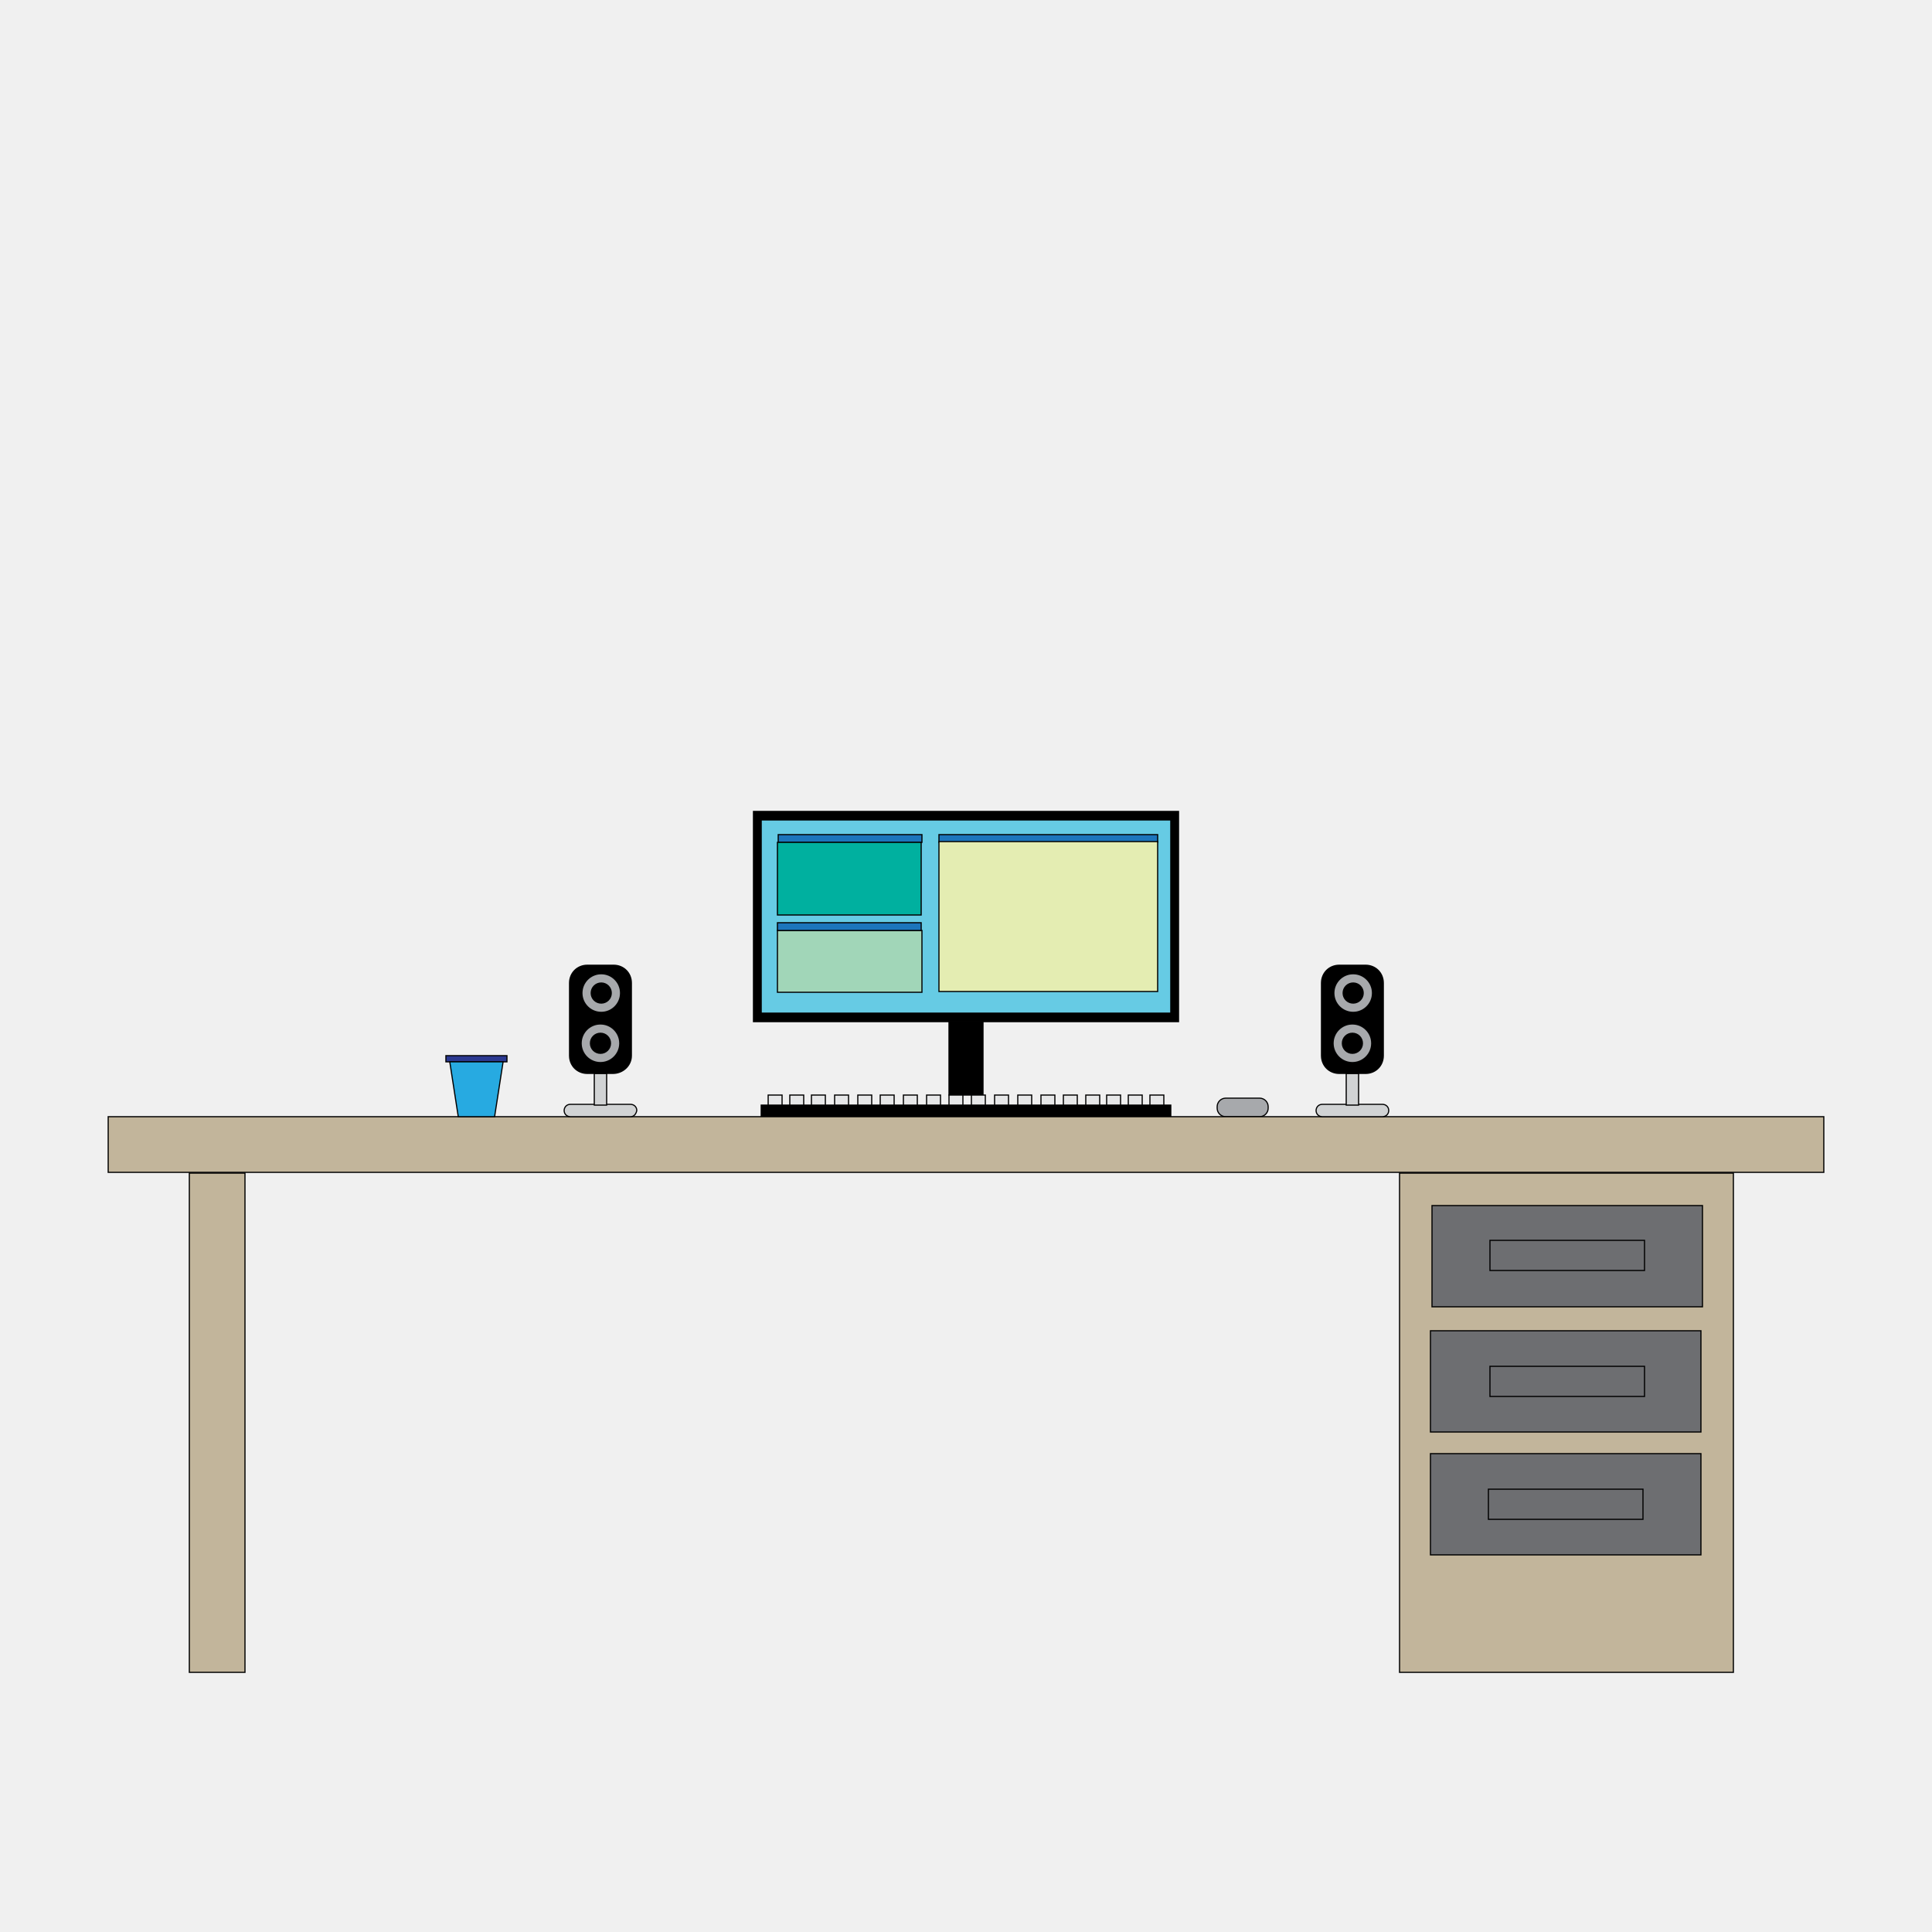
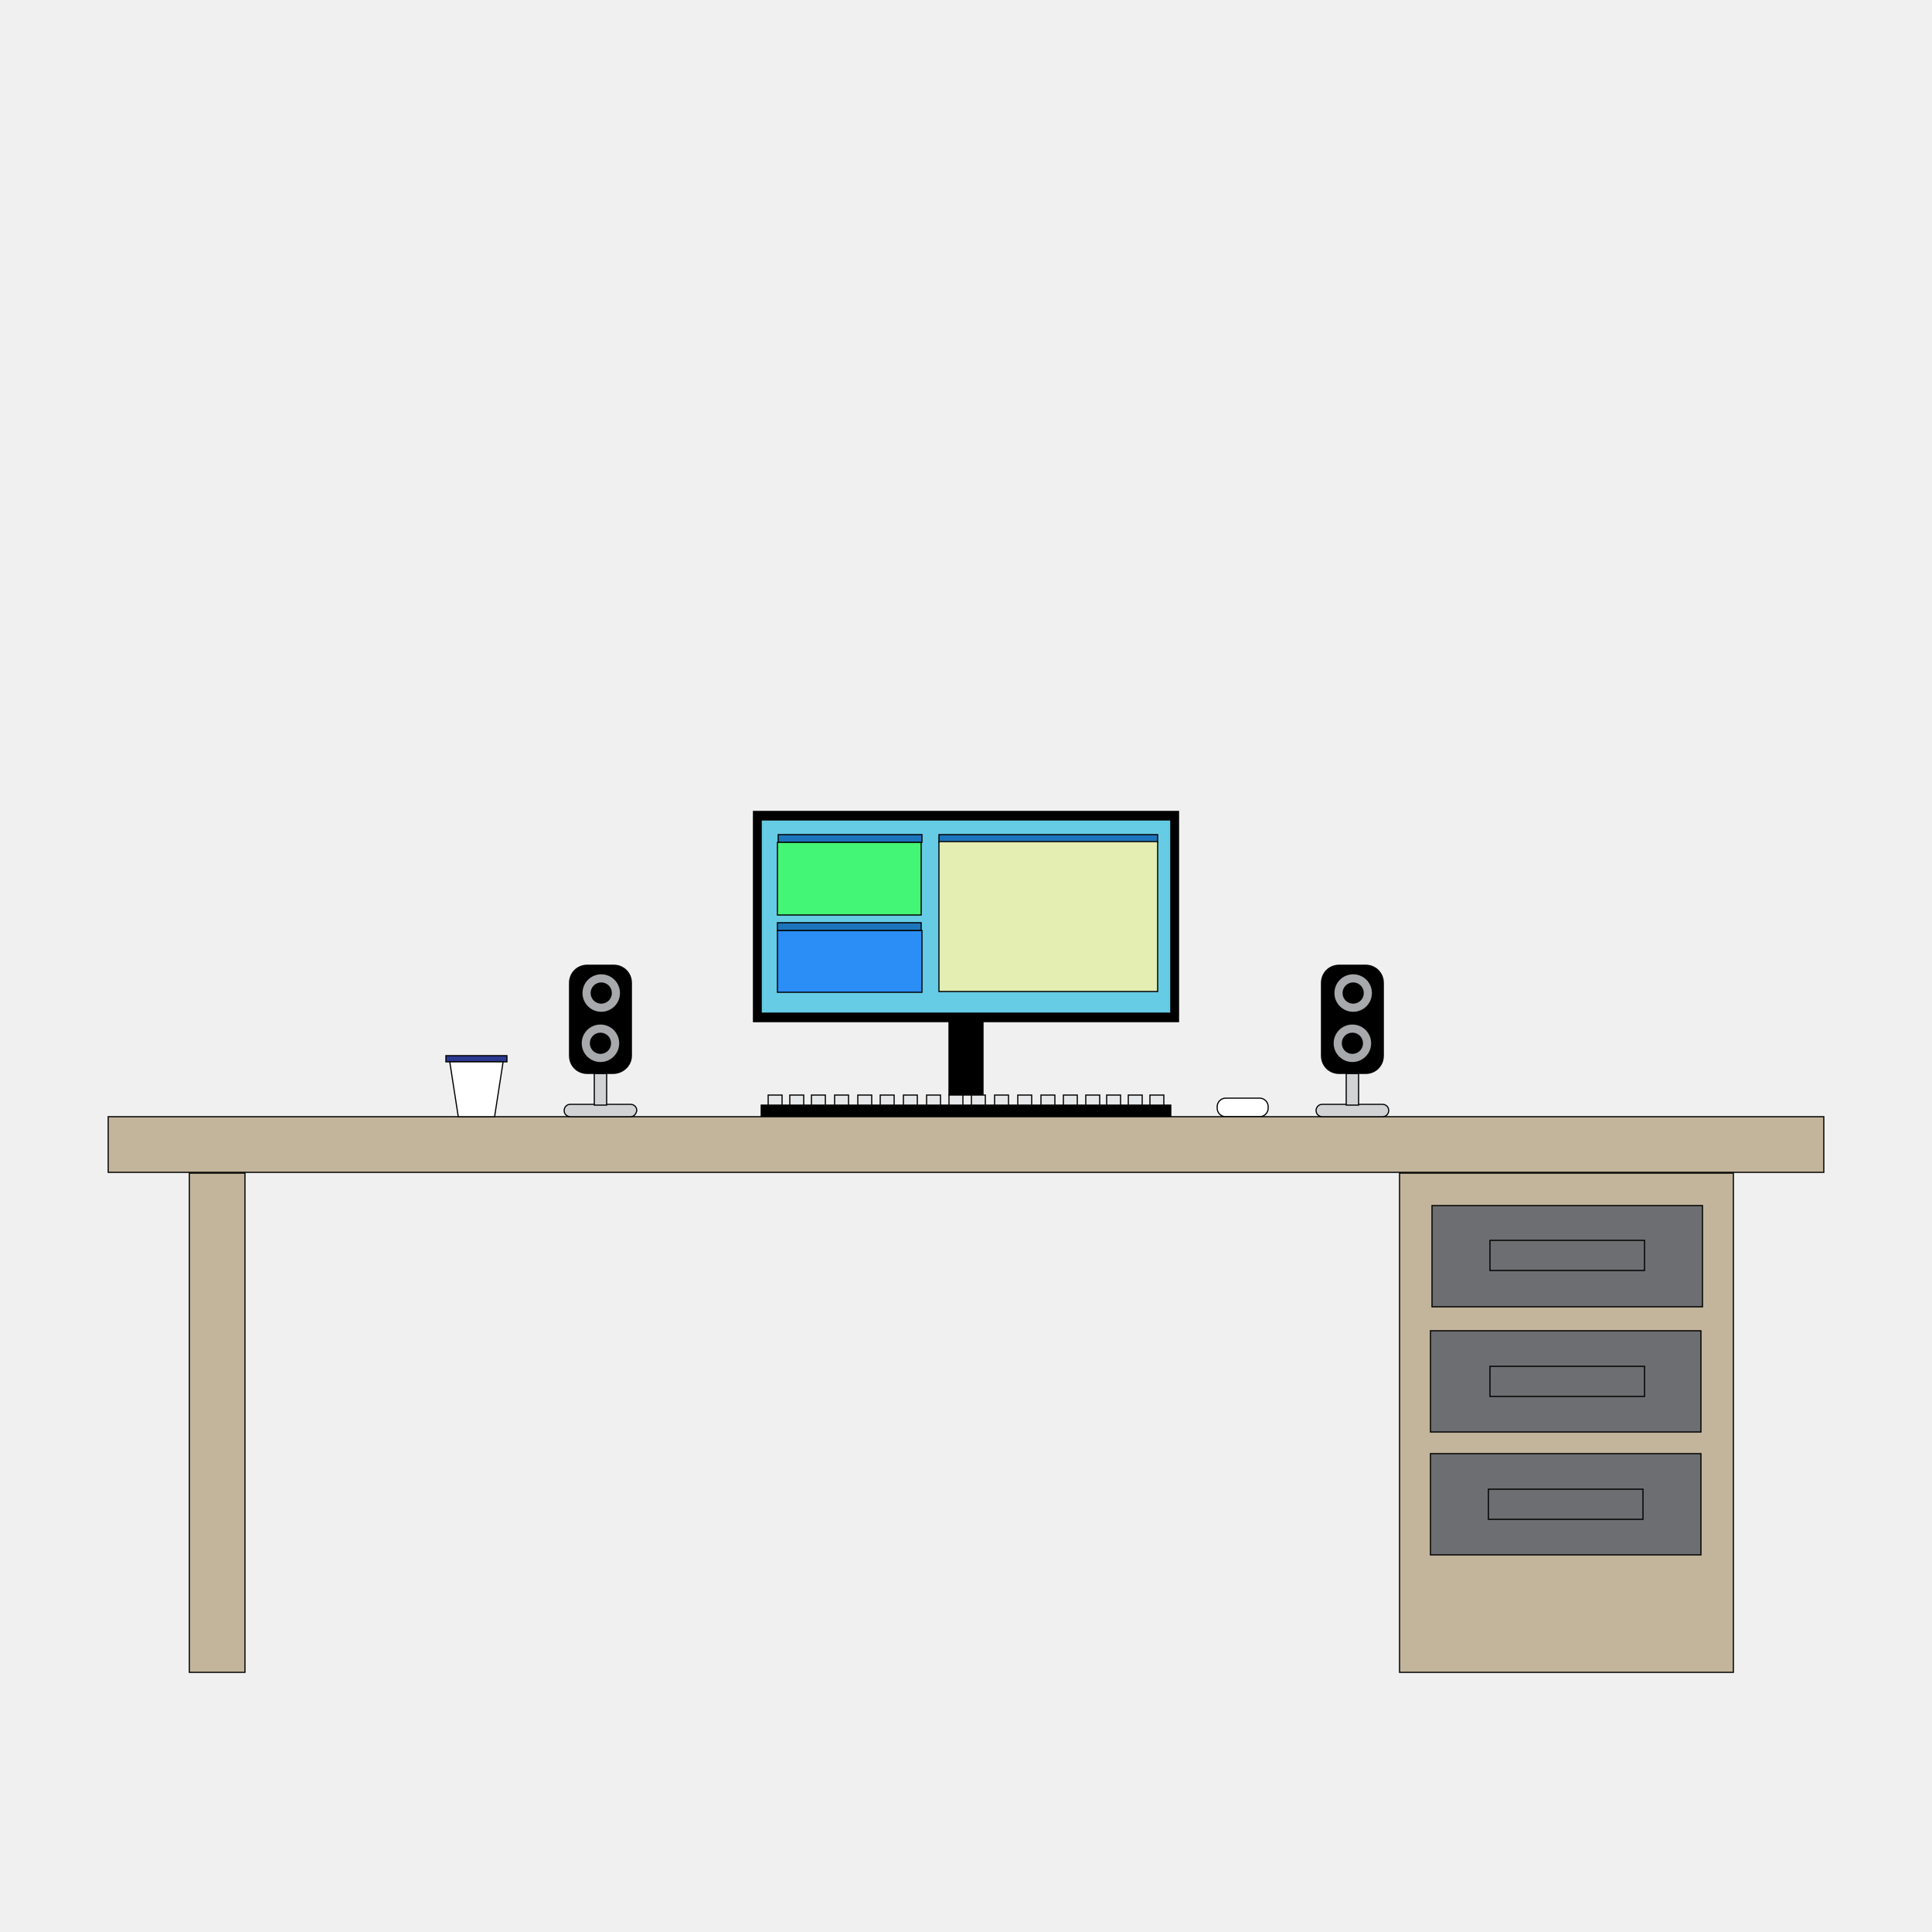
- <svg xmlns="http://www.w3.org/2000/svg" version="1.1" x="0px" y="0px" viewBox="0 0 250 250" enable-background="new 0 0 250 250" xml:space="preserve">
+ <svg xmlns="http://www.w3.org/2000/svg" xmlns:ns1="adobe:ns:meta/" version="1.1" x="0px" y="0px" viewBox="0 0 250 250" enable-background="new 0 0 250 250" xml:space="preserve">
+   <ns1:xmpmeta ns1:xmptk="Adobe XMP Core 5.6-c011 79.156289, 2014/03/31-23:39:12        ">
+    </ns1:xmpmeta>
  <g id="desk-drawer">
    <rect x="181.1" y="151.8" fill="#C2B59B" stroke="#000000" stroke-width="0.15" stroke-miterlimit="10" width="43.2" height="64.6" />
  </g>
  <g id="left-leg">
    <rect x="24.5" y="151.8" fill="#C2B59B" stroke="#000000" stroke-width="0.15" stroke-miterlimit="10" width="7.2" height="64.6" />
  </g>
  <g id="desk-drawer3">
    <rect x="185.1" y="188.1" fill="#6D6E71" stroke="#000000" stroke-width="0.15" stroke-miterlimit="10" width="35" height="13.1" />
  </g>
  <g id="desk-drawer2">
    <rect x="185.1" y="172.2" fill="#6D6E71" stroke="#000000" stroke-width="0.15" stroke-miterlimit="10" width="35" height="13.1" />
  </g>
  <g id="desk-drawer1">
    <rect x="185.3" y="156" fill="#6D6E71" stroke="#000000" stroke-width="0.15" stroke-miterlimit="10" width="35" height="13.1" />
  </g>
  <g id="desk-handle3">
    <rect x="192.6" y="192.7" fill="#6D6E71" stroke="#000000" stroke-width="0.15" stroke-miterlimit="10" width="20" height="3.9" />
  </g>
  <g id="desk-handle2">
    <rect x="192.8" y="176.8" fill="#6D6E71" stroke="#000000" stroke-width="0.15" stroke-miterlimit="10" width="20" height="3.9" />
  </g>
  <g id="desk-handle1">
    <rect x="192.8" y="160.5" fill="#6D6E71" stroke="#000000" stroke-width="0.15" stroke-miterlimit="10" width="20" height="3.9" />
  </g>
  <g id="monitor-neck">
    <rect x="122.8" y="132.2" stroke="#010101" stroke-width="0.15" stroke-miterlimit="10" width="4.4" height="9.5" />
  </g>
-   <g id="monitor-outer_1_">
-     <rect id="monitor-outer" x="97.5" y="105" stroke="#010101" stroke-width="0.15" stroke-miterlimit="10" width="55" height="27.2" />
+   <g id="monitor-outer">
+     <rect x="97.5" y="105" stroke="#010101" stroke-width="0.15" stroke-miterlimit="10" width="55" height="27.2" />
  </g>
  <g id="monitor-background">
    <rect x="98.5" y="106.1" fill="#66CBE4" stroke="#010101" stroke-width="0.15" stroke-miterlimit="10" width="53" height="25" />
  </g>
-   <g id="windows">
-     <g id="bottom-left-window">
-       <rect x="100.6" y="120.4" fill="#A1D6B8" stroke="#010101" stroke-width="0.15" stroke-miterlimit="10" width="18.7" height="8" />
-       <rect x="100.6" y="119.4" fill="#1C75BC" stroke="#010101" stroke-width="0.15" stroke-miterlimit="10" width="18.6" height="1" />
-     </g>
-     <g id="big-window">
-       <rect x="121.5" y="108" fill="#1C75BC" stroke="#010101" stroke-width="0.15" stroke-miterlimit="10" width="28.3" height="1" />
-       <rect x="121.5" y="108.9" fill="#E4EDB2" stroke="#010101" stroke-width="0.15" stroke-miterlimit="10" width="28.3" height="19.4" />
-     </g>
-     <g id="top-left-window">
-       <rect x="100.7" y="108" fill="#1C75BC" stroke="#010101" stroke-width="0.15" stroke-miterlimit="10" width="18.6" height="1" />
-       <rect x="100.6" y="109" fill="#00B09F" stroke="#010101" stroke-width="0.15" stroke-miterlimit="10" width="18.6" height="9.4" />
-     </g>
+   <g id="bottom-left-window">
+     <rect x="100.6" y="120.4" fill="#2B8EF7" stroke="#010101" stroke-width="0.15" stroke-miterlimit="10" width="18.7" height="8" />
+     <rect x="100.6" y="119.4" fill="#1C75BC" stroke="#010101" stroke-width="0.15" stroke-miterlimit="10" width="18.6" height="1" />
+   </g>
+   <g id="big-window">
+     <rect x="121.5" y="108" fill="#1C75BC" stroke="#010101" stroke-width="0.15" stroke-miterlimit="10" width="28.3" height="1" />
+     <rect x="121.5" y="108.9" fill="#E4EDB2" stroke="#010101" stroke-width="0.15" stroke-miterlimit="10" width="28.3" height="19.4" />
+   </g>
+   <g id="top-left-window">
+     <rect x="100.7" y="108" fill="#1C75BC" stroke="#010101" stroke-width="0.15" stroke-miterlimit="10" width="18.6" height="1" />
+     <rect x="100.6" y="109" fill="#44F675" stroke="#010101" stroke-width="0.15" stroke-miterlimit="10" width="18.6" height="9.4" />
  </g>
  <g id="keyboard">
    <rect x="98.5" y="143" stroke="#010101" stroke-width="0.15" stroke-miterlimit="10" width="53" height="1.5" />
  </g>
-   <g id="key18">
-     <rect x="148.8" y="141.7" fill="#E6E7E8" stroke="#010101" stroke-width="0.15" stroke-miterlimit="10" width="1.8" height="1.3" />
-   </g>
-   <g id="key17">
-     <rect x="146" y="141.7" fill="#E6E7E8" stroke="#010101" stroke-width="0.15" stroke-miterlimit="10" width="1.8" height="1.3" />
-   </g>
-   <g id="key16">
-     <rect x="143.2" y="141.7" fill="#E6E7E8" stroke="#010101" stroke-width="0.15" stroke-miterlimit="10" width="1.8" height="1.3" />
-   </g>
-   <g id="key15">
-     <rect x="140.5" y="141.7" fill="#E6E7E8" stroke="#010101" stroke-width="0.15" stroke-miterlimit="10" width="1.8" height="1.3" />
-   </g>
-   <g id="key14">
-     <rect x="137.6" y="141.7" fill="#E6E7E8" stroke="#010101" stroke-width="0.15" stroke-miterlimit="10" width="1.8" height="1.3" />
-   </g>
-   <g id="key13">
-     <rect x="134.7" y="141.7" fill="#E6E7E8" stroke="#010101" stroke-width="0.15" stroke-miterlimit="10" width="1.8" height="1.3" />
-   </g>
-   <g id="key12">
-     <rect x="131.7" y="141.7" fill="#E6E7E8" stroke="#010101" stroke-width="0.15" stroke-miterlimit="10" width="1.8" height="1.3" />
-   </g>
-   <g id="key11">
-     <rect x="128.7" y="141.7" fill="#E6E7E8" stroke="#010101" stroke-width="0.15" stroke-miterlimit="10" width="1.8" height="1.3" />
-   </g>
-   <g id="key10">
-     <rect x="125.7" y="141.7" fill="#E6E7E8" stroke="#010101" stroke-width="0.15" stroke-miterlimit="10" width="1.8" height="1.3" />
-   </g>
-   <g id="key9">
-     <rect x="122.8" y="141.7" fill="#E6E7E8" stroke="#010101" stroke-width="0.15" stroke-miterlimit="10" width="1.8" height="1.3" />
-   </g>
-   <g id="key8">
-     <rect x="119.9" y="141.7" fill="#E6E7E8" stroke="#010101" stroke-width="0.15" stroke-miterlimit="10" width="1.8" height="1.3" />
-   </g>
-   <g id="key7">
-     <rect x="116.9" y="141.7" fill="#E6E7E8" stroke="#010101" stroke-width="0.15" stroke-miterlimit="10" width="1.8" height="1.3" />
-   </g>
-   <g id="key6">
-     <rect x="113.9" y="141.7" fill="#E6E7E8" stroke="#010101" stroke-width="0.15" stroke-miterlimit="10" width="1.8" height="1.3" />
-   </g>
-   <g id="key5">
-     <rect x="111" y="141.7" fill="#E6E7E8" stroke="#010101" stroke-width="0.15" stroke-miterlimit="10" width="1.8" height="1.3" />
-   </g>
-   <g id="key4">
-     <rect x="108" y="141.7" fill="#E6E7E8" stroke="#010101" stroke-width="0.15" stroke-miterlimit="10" width="1.8" height="1.3" />
-   </g>
-   <g id="key3">
-     <rect x="105" y="141.7" fill="#E6E7E8" stroke="#010101" stroke-width="0.15" stroke-miterlimit="10" width="1.8" height="1.3" />
-   </g>
-   <g id="key2">
-     <rect x="102.2" y="141.7" fill="#E6E7E8" stroke="#010101" stroke-width="0.15" stroke-miterlimit="10" width="1.8" height="1.3" />
-   </g>
-   <g id="key1">
-     <rect x="99.4" y="141.7" fill="#E6E7E8" stroke="#010101" stroke-width="0.15" stroke-miterlimit="10" width="1.8" height="1.3" />
+   <g id="keys">
+     <g id="key18">
+       <rect x="148.8" y="141.7" fill="#E6E7E8" stroke="#010101" stroke-width="0.15" stroke-miterlimit="10" width="1.8" height="1.3" />
+     </g>
+     <g id="key17">
+       <rect x="146" y="141.7" fill="#E6E7E8" stroke="#010101" stroke-width="0.15" stroke-miterlimit="10" width="1.8" height="1.3" />
+     </g>
+     <g id="key16">
+       <rect x="143.2" y="141.7" fill="#E6E7E8" stroke="#010101" stroke-width="0.15" stroke-miterlimit="10" width="1.8" height="1.3" />
+     </g>
+     <g id="key15">
+       <rect x="140.5" y="141.7" fill="#E6E7E8" stroke="#010101" stroke-width="0.15" stroke-miterlimit="10" width="1.8" height="1.3" />
+     </g>
+     <g id="key14">
+       <rect x="137.6" y="141.7" fill="#E6E7E8" stroke="#010101" stroke-width="0.15" stroke-miterlimit="10" width="1.8" height="1.3" />
+     </g>
+     <g id="key13">
+       <rect x="134.7" y="141.7" fill="#E6E7E8" stroke="#010101" stroke-width="0.15" stroke-miterlimit="10" width="1.8" height="1.3" />
+     </g>
+     <g id="key12">
+       <rect x="131.7" y="141.7" fill="#E6E7E8" stroke="#010101" stroke-width="0.15" stroke-miterlimit="10" width="1.8" height="1.3" />
+     </g>
+     <g id="key11">
+       <rect x="128.7" y="141.7" fill="#E6E7E8" stroke="#010101" stroke-width="0.15" stroke-miterlimit="10" width="1.8" height="1.3" />
+     </g>
+     <g id="key10">
+       <rect x="125.7" y="141.7" fill="#E6E7E8" stroke="#010101" stroke-width="0.15" stroke-miterlimit="10" width="1.8" height="1.3" />
+     </g>
+     <g id="key9">
+       <rect x="122.8" y="141.7" fill="#E6E7E8" stroke="#010101" stroke-width="0.15" stroke-miterlimit="10" width="1.8" height="1.3" />
+     </g>
+     <g id="key8">
+       <rect x="119.9" y="141.7" fill="#E6E7E8" stroke="#010101" stroke-width="0.15" stroke-miterlimit="10" width="1.8" height="1.3" />
+     </g>
+     <g id="key7">
+       <rect x="116.9" y="141.7" fill="#E6E7E8" stroke="#010101" stroke-width="0.15" stroke-miterlimit="10" width="1.8" height="1.3" />
+     </g>
+     <g id="key6">
+       <rect x="113.9" y="141.7" fill="#E6E7E8" stroke="#010101" stroke-width="0.15" stroke-miterlimit="10" width="1.8" height="1.3" />
+     </g>
+     <g id="key5">
+       <rect x="111" y="141.7" fill="#E6E7E8" stroke="#010101" stroke-width="0.15" stroke-miterlimit="10" width="1.8" height="1.3" />
+     </g>
+     <g id="key4">
+       <rect x="108" y="141.7" fill="#E6E7E8" stroke="#010101" stroke-width="0.15" stroke-miterlimit="10" width="1.8" height="1.3" />
+     </g>
+     <g id="key3">
+       <rect x="105" y="141.7" fill="#E6E7E8" stroke="#010101" stroke-width="0.15" stroke-miterlimit="10" width="1.8" height="1.3" />
+     </g>
+     <g id="key2">
+       <rect x="102.2" y="141.7" fill="#E6E7E8" stroke="#010101" stroke-width="0.15" stroke-miterlimit="10" width="1.8" height="1.3" />
+     </g>
+     <g id="key1">
+       <rect x="99.4" y="141.7" fill="#E6E7E8" stroke="#010101" stroke-width="0.15" stroke-miterlimit="10" width="1.8" height="1.3" />
+     </g>
  </g>
  <g id="mouse">
-     <path fill="#A7A9AC" stroke="#010101" stroke-width="0.15" stroke-miterlimit="10" d="M163,144.5h-4.4c-0.6,0-1.1-0.5-1.1-1.1v-0.2   c0-0.6,0.5-1.1,1.1-1.1h4.4c0.6,0,1.1,0.5,1.1,1.1v0.2C164.1,144,163.6,144.5,163,144.5z" />
+     <path fill="#FFFFFF" stroke="#010101" stroke-width="0.15" stroke-miterlimit="10" d="M163,144.5h-4.4c-0.6,0-1.1-0.5-1.1-1.1v-0.2   c0-0.6,0.5-1.1,1.1-1.1h4.4c0.6,0,1.1,0.5,1.1,1.1v0.2C164.1,144,163.6,144.5,163,144.5z" />
  </g>
-   <g id="right-leg">
- </g>
-   <g id="desktop_1_">
-     <rect id="_x3C_Rectangle_x3E_" x="14" y="144.5" fill="#C2B59B" stroke="#000000" stroke-width="0.15" stroke-miterlimit="10" width="222" height="7.2" />
+   <g id="desktop">
+     <rect x="14" y="144.5" fill="#C2B59B" stroke="#000000" stroke-width="0.15" stroke-miterlimit="10" width="222" height="7.2" />
  </g>
  <g id="right-speaker">
    <path fill="#D1D3D4" stroke="#010101" stroke-width="0.15" stroke-miterlimit="10" d="M178.9,144.5h-7.8c-0.4,0-0.8-0.3-0.8-0.8   l0,0c0-0.4,0.3-0.8,0.8-0.8h7.8c0.4,0,0.8,0.3,0.8,0.8l0,0C179.7,144.2,179.3,144.5,178.9,144.5z" />
    <rect x="174.2" y="138.9" fill="#D1D3D4" stroke="#010101" stroke-width="0.15" stroke-miterlimit="10" width="1.6" height="4.1" />
    <path stroke="#010101" stroke-width="0.15" stroke-miterlimit="10" d="M176.7,138.9h-3.4c-1.3,0-2.3-1-2.3-2.3v-9.4   c0-1.3,1-2.3,2.3-2.3h3.4c1.3,0,2.3,1,2.3,2.3v9.4C179,137.9,178,138.9,176.7,138.9z" />
    <circle fill="#A7A9AC" stroke="#010101" stroke-width="0.15" stroke-miterlimit="10" cx="175.1" cy="128.5" r="2.5" />
    <circle fill="#A7A9AC" stroke="#010101" stroke-width="0.15" stroke-miterlimit="10" cx="175" cy="135" r="2.5" />
    <circle stroke="#010101" stroke-width="0.15" stroke-miterlimit="10" cx="175.1" cy="128.5" r="1.3" />
    <circle stroke="#010101" stroke-width="0.15" stroke-miterlimit="10" cx="175" cy="135" r="1.3" />
  </g>
  <g id="cup">
    <g id="cup-top">
      <rect x="57.7" y="136.6" fill="#2B3990" stroke="#010101" stroke-width="0.15" stroke-miterlimit="10" width="7.9" height="0.8" />
    </g>
    <g id="cup-bottom">
-       <polygon fill="#27AAE1" stroke="#010101" stroke-width="0.15" stroke-miterlimit="10" points="58.2,137.4 65.1,137.4 64,144.5     59.3,144.5   " />
+       <polygon fill="#FFFFFF" stroke="#010101" stroke-width="0.15" stroke-miterlimit="10" points="58.2,137.4 65.1,137.4 64,144.5     59.3,144.5   " />
    </g>
  </g>
  <g id="left-speaker">
    <path id="left-speaker-base" fill="#D1D3D4" stroke="#010101" stroke-width="0.15" stroke-miterlimit="10" d="M81.6,144.5h-7.8   c-0.4,0-0.8-0.3-0.8-0.8l0,0c0-0.4,0.3-0.8,0.8-0.8h7.8c0.4,0,0.8,0.3,0.8,0.8l0,0C82.3,144.2,82,144.5,81.6,144.5z" />
    <rect id="left-speaker-stand" x="76.9" y="138.9" fill="#D1D3D4" stroke="#010101" stroke-width="0.15" stroke-miterlimit="10" width="1.6" height="4.1" />
    <path id="left-speaker-main" stroke="#010101" stroke-width="0.15" stroke-miterlimit="10" d="M79.3,138.9H76c-1.3,0-2.3-1-2.3-2.3   v-9.4c0-1.3,1-2.3,2.3-2.3h3.4c1.3,0,2.3,1,2.3,2.3v9.4C81.7,137.9,80.6,138.9,79.3,138.9z" />
    <circle id="left-speaker-top-outer" fill="#A7A9AC" stroke="#010101" stroke-width="0.15" stroke-miterlimit="10" cx="77.8" cy="128.5" r="2.5" />
    <circle id="left-speaker-bot-outer" fill="#A7A9AC" stroke="#010101" stroke-width="0.15" stroke-miterlimit="10" cx="77.7" cy="135" r="2.5" />
    <circle id="left-speaker-top-inner" stroke="#010101" stroke-width="0.15" stroke-miterlimit="10" cx="77.8" cy="128.5" r="1.3" />
    <circle id="left-speaker-bot-inner" stroke="#010101" stroke-width="0.15" stroke-miterlimit="10" cx="77.7" cy="135" r="1.3" />
  </g>
</svg>
